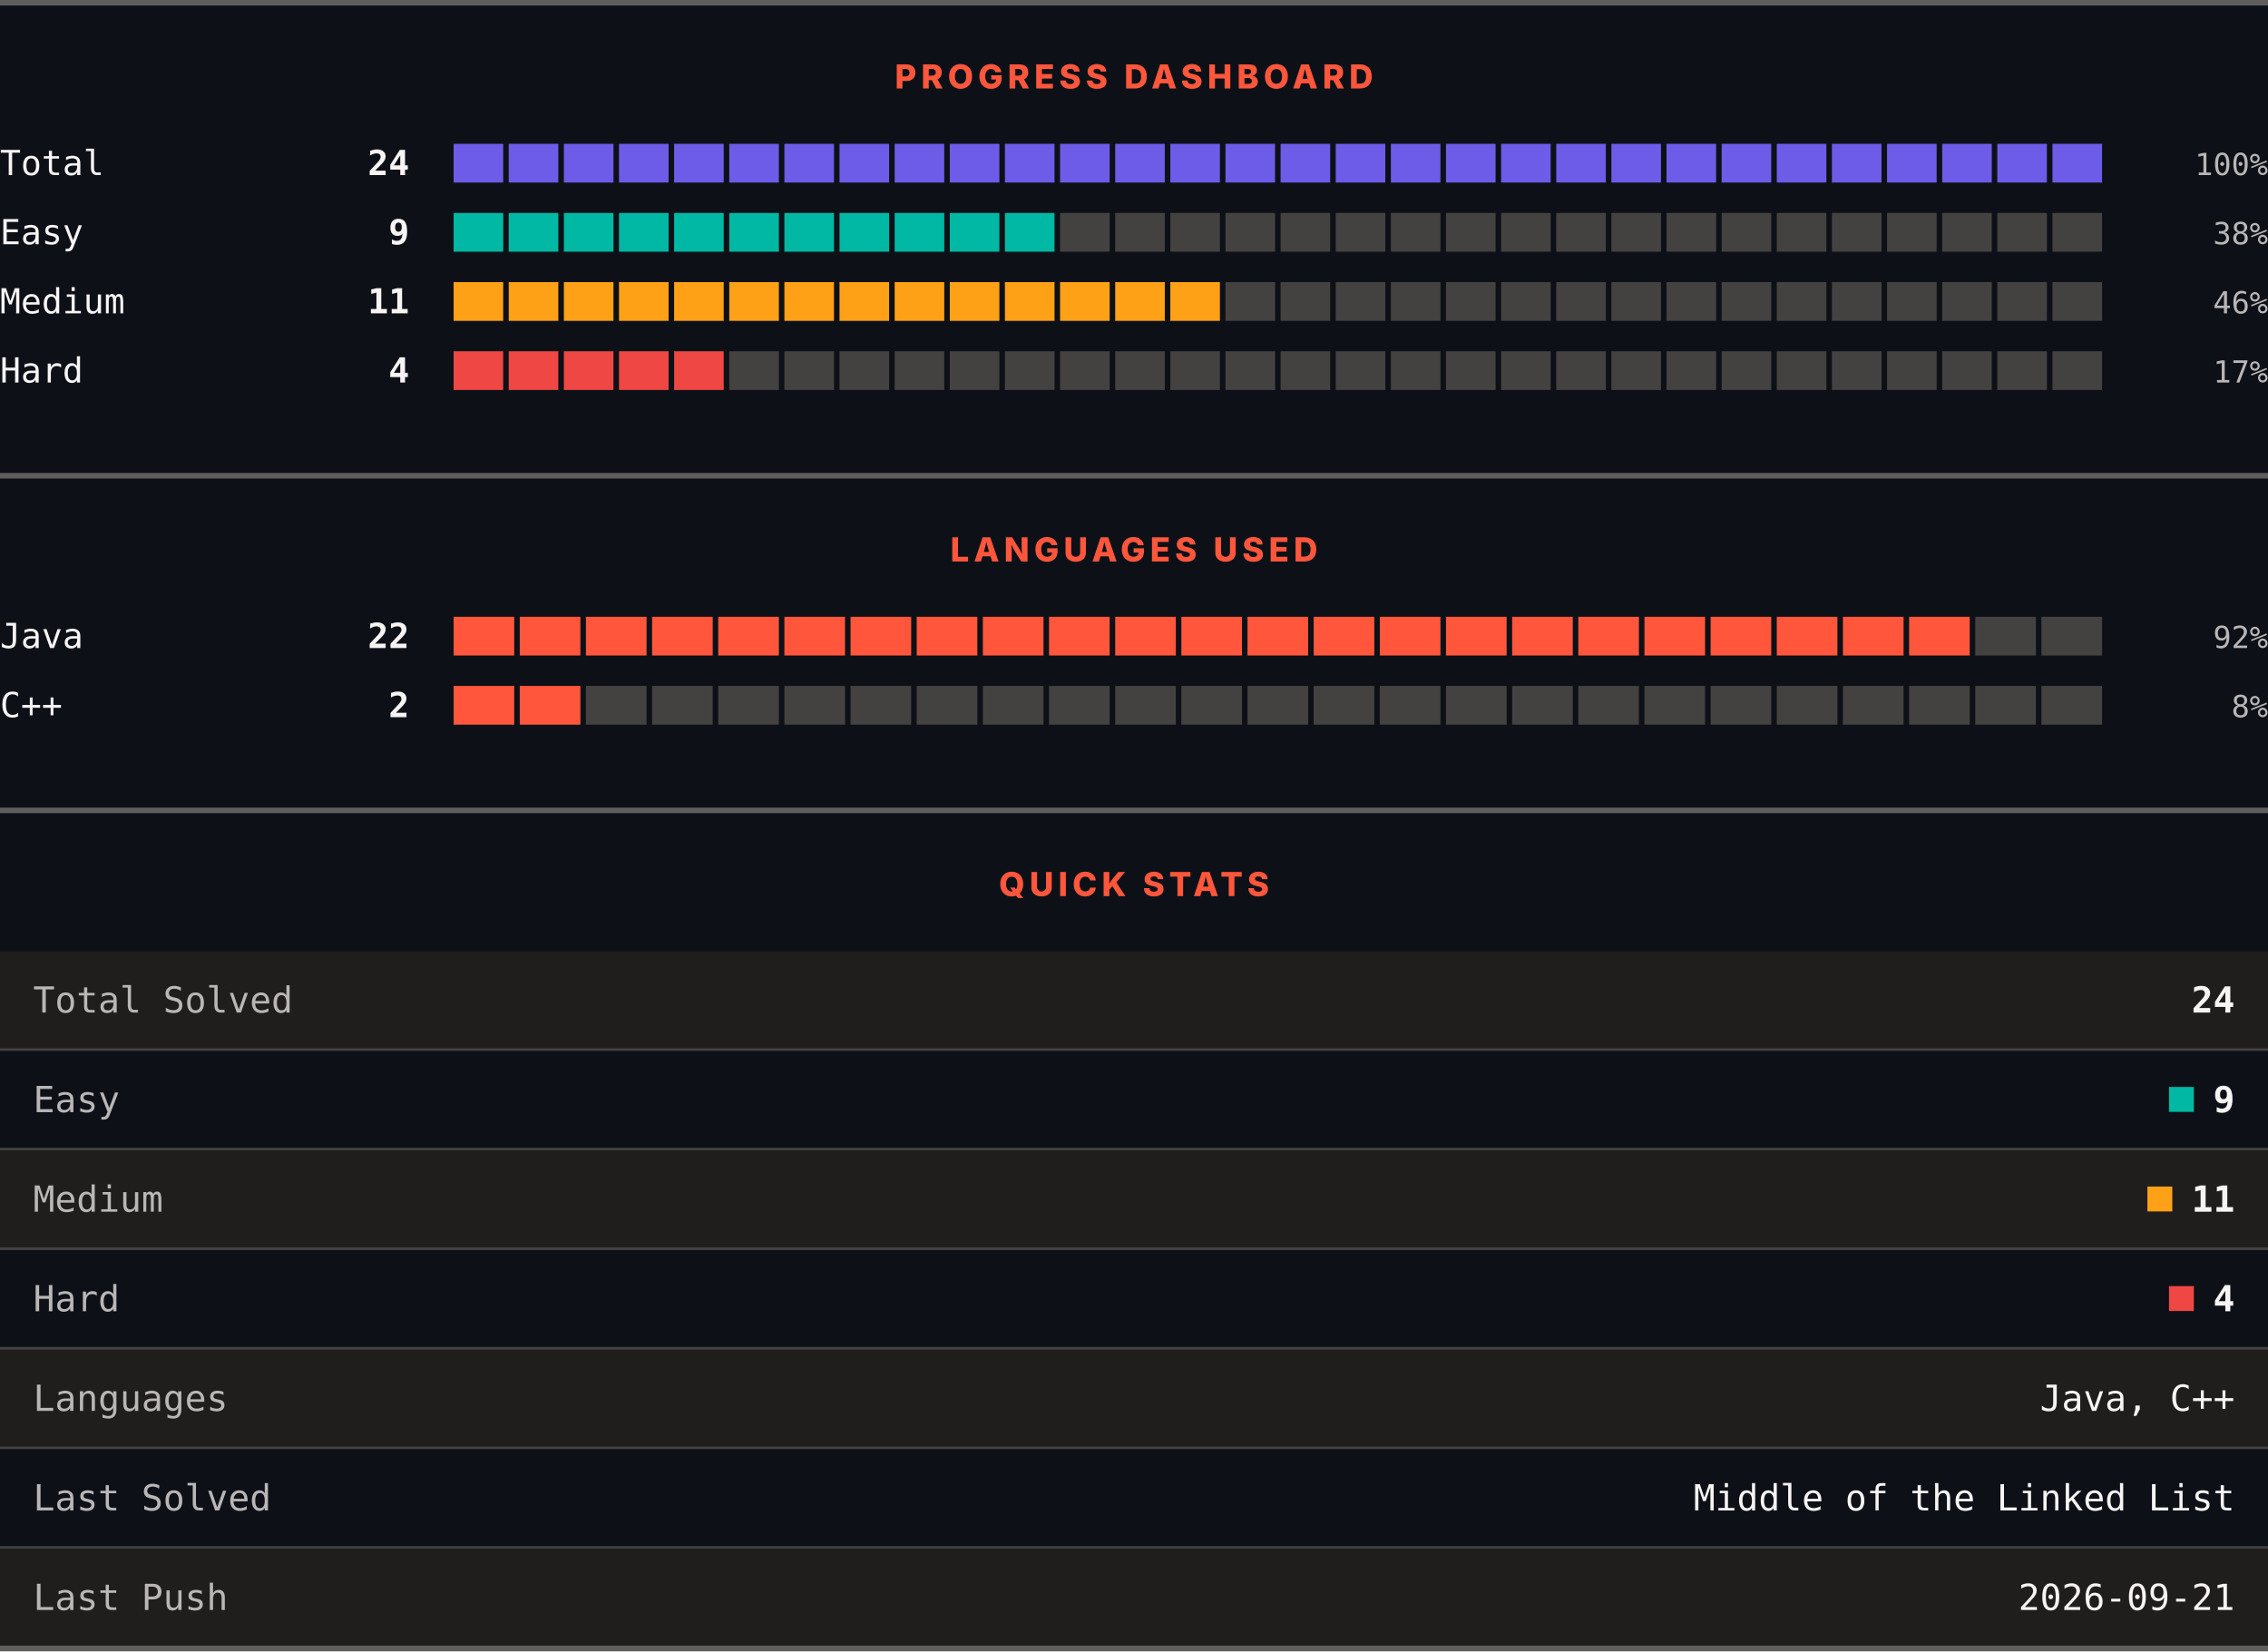
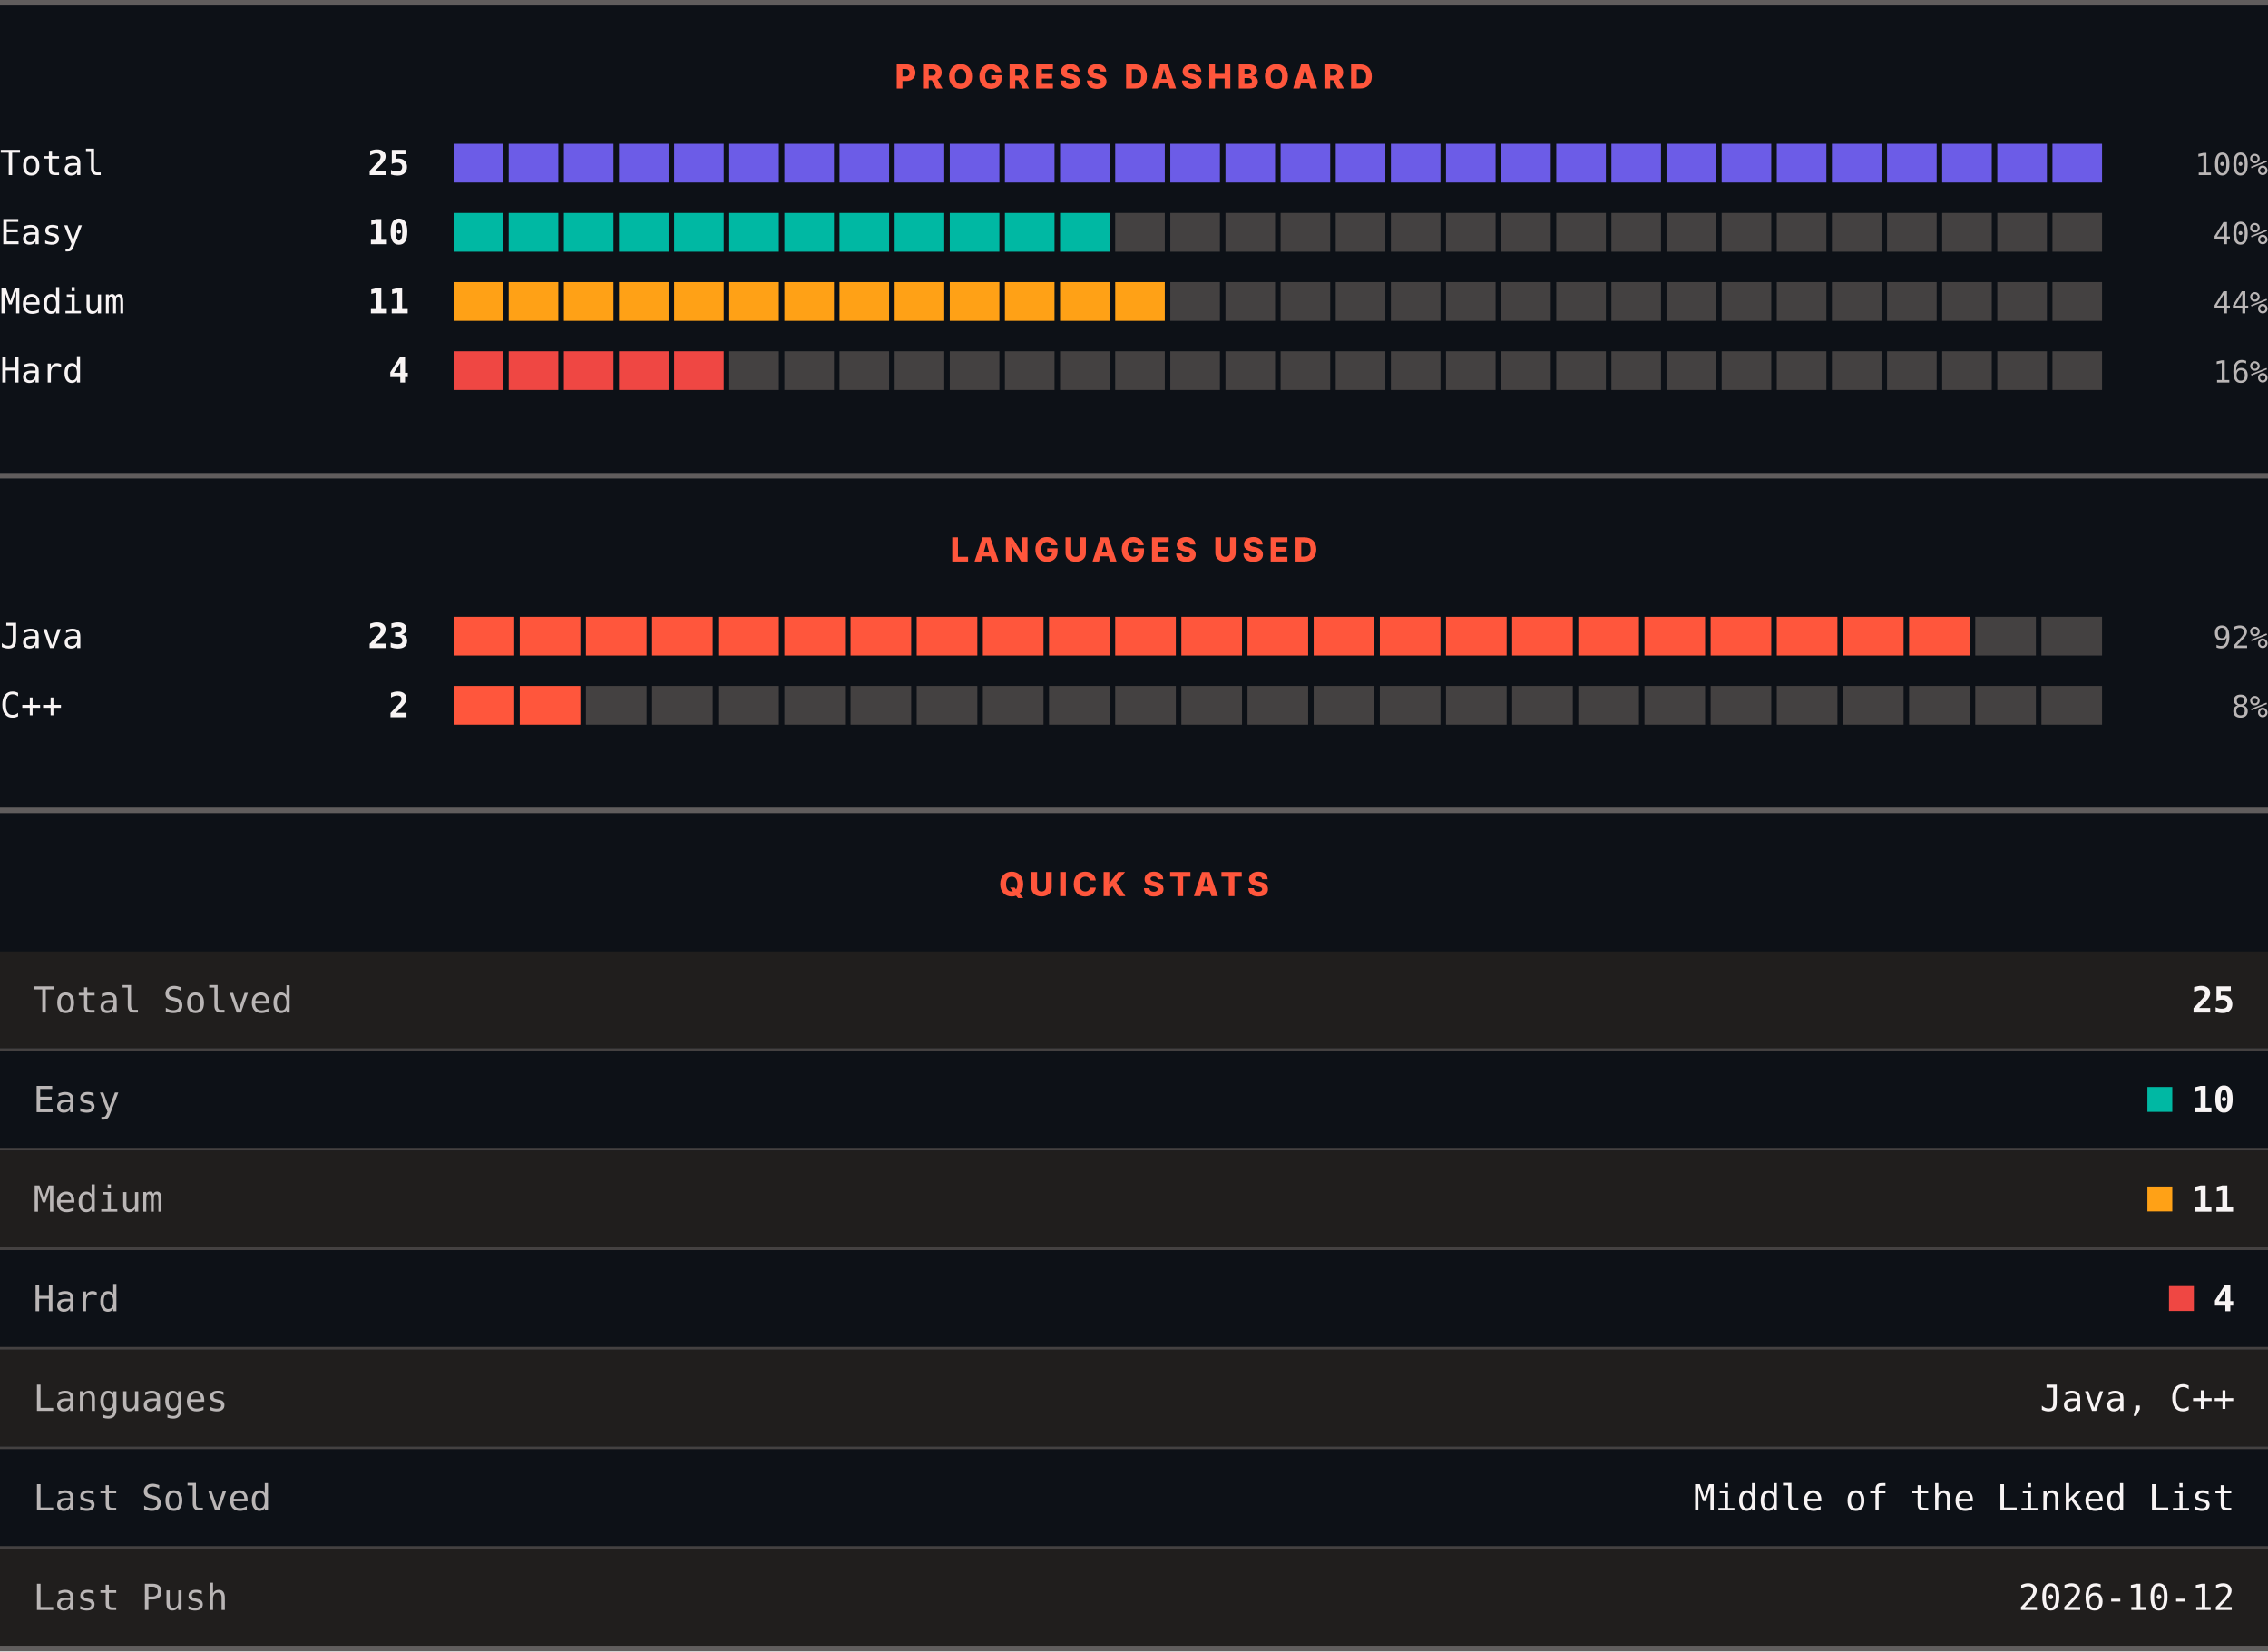
<svg xmlns="http://www.w3.org/2000/svg" width="820" height="597" viewBox="0 0 820 597" role="img" aria-label="LeetCode progress, languages and quick stats">
  <rect width="820" height="597" fill="#0d1117" />
  <rect x="0" y="0" width="820" height="2" fill="#605d5d" />
  <text x="410" y="32" text-anchor="middle" font-family="Archivo, system-ui, -apple-system, Segoe UI, sans-serif" font-size="12" font-weight="800" letter-spacing="1.68" fill="#ff563c">PROGRESS DASHBOARD</text>
  <text x="0" y="63.3" font-family="ui-monospace, SFMono-Regular, Menlo, Consolas, monospace" font-size="12.5" fill="#f8f4f4">Total</text>
-   <text x="148" y="63.3" text-anchor="end" font-family="ui-monospace, SFMono-Regular, Menlo, Consolas, monospace" font-size="12.5" font-weight="700" fill="#f8f4f4">24</text>
+   <text x="148" y="63.3" text-anchor="end" font-family="ui-monospace, SFMono-Regular, Menlo, Consolas, monospace" font-size="12.5" font-weight="700" fill="#f8f4f4">25</text>
  <rect x="164.00" y="52" width="17.93" height="14" fill="#6c5ce7" />
  <rect x="183.93" y="52" width="17.93" height="14" fill="#6c5ce7" />
  <rect x="203.87" y="52" width="17.93" height="14" fill="#6c5ce7" />
  <rect x="223.80" y="52" width="17.93" height="14" fill="#6c5ce7" />
  <rect x="243.73" y="52" width="17.93" height="14" fill="#6c5ce7" />
  <rect x="263.67" y="52" width="17.93" height="14" fill="#6c5ce7" />
  <rect x="283.60" y="52" width="17.93" height="14" fill="#6c5ce7" />
  <rect x="303.53" y="52" width="17.93" height="14" fill="#6c5ce7" />
  <rect x="323.47" y="52" width="17.93" height="14" fill="#6c5ce7" />
  <rect x="343.40" y="52" width="17.93" height="14" fill="#6c5ce7" />
  <rect x="363.33" y="52" width="17.93" height="14" fill="#6c5ce7" />
  <rect x="383.27" y="52" width="17.93" height="14" fill="#6c5ce7" />
  <rect x="403.20" y="52" width="17.93" height="14" fill="#6c5ce7" />
  <rect x="423.13" y="52" width="17.93" height="14" fill="#6c5ce7" />
  <rect x="443.07" y="52" width="17.93" height="14" fill="#6c5ce7" />
  <rect x="463.00" y="52" width="17.93" height="14" fill="#6c5ce7" />
  <rect x="482.93" y="52" width="17.93" height="14" fill="#6c5ce7" />
  <rect x="502.87" y="52" width="17.93" height="14" fill="#6c5ce7" />
  <rect x="522.80" y="52" width="17.93" height="14" fill="#6c5ce7" />
  <rect x="542.73" y="52" width="17.93" height="14" fill="#6c5ce7" />
  <rect x="562.67" y="52" width="17.93" height="14" fill="#6c5ce7" />
  <rect x="582.60" y="52" width="17.93" height="14" fill="#6c5ce7" />
  <rect x="602.53" y="52" width="17.93" height="14" fill="#6c5ce7" />
  <rect x="622.47" y="52" width="17.93" height="14" fill="#6c5ce7" />
  <rect x="642.40" y="52" width="17.93" height="14" fill="#6c5ce7" />
  <rect x="662.33" y="52" width="17.93" height="14" fill="#6c5ce7" />
  <rect x="682.27" y="52" width="17.93" height="14" fill="#6c5ce7" />
  <rect x="702.20" y="52" width="17.93" height="14" fill="#6c5ce7" />
  <rect x="722.13" y="52" width="17.93" height="14" fill="#6c5ce7" />
  <rect x="742.07" y="52" width="17.93" height="14" fill="#6c5ce7" />
  <text x="820" y="63.3" text-anchor="end" font-family="ui-monospace, SFMono-Regular, Menlo, Consolas, monospace" font-size="11" fill="#bab6b6">100%</text>
  <text x="0" y="88.3" font-family="ui-monospace, SFMono-Regular, Menlo, Consolas, monospace" font-size="12.5" fill="#f8f4f4">Easy</text>
-   <text x="148" y="88.3" text-anchor="end" font-family="ui-monospace, SFMono-Regular, Menlo, Consolas, monospace" font-size="12.5" font-weight="700" fill="#f8f4f4">9</text>
+   <text x="148" y="88.3" text-anchor="end" font-family="ui-monospace, SFMono-Regular, Menlo, Consolas, monospace" font-size="12.5" font-weight="700" fill="#f8f4f4">10</text>
  <rect x="164.00" y="77" width="17.93" height="14" fill="#00b8a3" />
  <rect x="183.93" y="77" width="17.93" height="14" fill="#00b8a3" />
  <rect x="203.87" y="77" width="17.93" height="14" fill="#00b8a3" />
  <rect x="223.80" y="77" width="17.93" height="14" fill="#00b8a3" />
  <rect x="243.73" y="77" width="17.93" height="14" fill="#00b8a3" />
  <rect x="263.67" y="77" width="17.93" height="14" fill="#00b8a3" />
  <rect x="283.60" y="77" width="17.93" height="14" fill="#00b8a3" />
  <rect x="303.53" y="77" width="17.93" height="14" fill="#00b8a3" />
  <rect x="323.47" y="77" width="17.93" height="14" fill="#00b8a3" />
  <rect x="343.40" y="77" width="17.93" height="14" fill="#00b8a3" />
  <rect x="363.33" y="77" width="17.93" height="14" fill="#00b8a3" />
-   <rect x="383.27" y="77" width="17.93" height="14" fill="#444141" />
+   <rect x="383.27" y="77" width="17.93" height="14" fill="#00b8a3" />
  <rect x="403.20" y="77" width="17.93" height="14" fill="#444141" />
  <rect x="423.13" y="77" width="17.93" height="14" fill="#444141" />
  <rect x="443.07" y="77" width="17.93" height="14" fill="#444141" />
  <rect x="463.00" y="77" width="17.93" height="14" fill="#444141" />
  <rect x="482.93" y="77" width="17.93" height="14" fill="#444141" />
  <rect x="502.87" y="77" width="17.93" height="14" fill="#444141" />
  <rect x="522.80" y="77" width="17.93" height="14" fill="#444141" />
  <rect x="542.73" y="77" width="17.93" height="14" fill="#444141" />
  <rect x="562.67" y="77" width="17.93" height="14" fill="#444141" />
  <rect x="582.60" y="77" width="17.93" height="14" fill="#444141" />
  <rect x="602.53" y="77" width="17.93" height="14" fill="#444141" />
  <rect x="622.47" y="77" width="17.93" height="14" fill="#444141" />
  <rect x="642.40" y="77" width="17.93" height="14" fill="#444141" />
  <rect x="662.33" y="77" width="17.93" height="14" fill="#444141" />
  <rect x="682.27" y="77" width="17.93" height="14" fill="#444141" />
  <rect x="702.20" y="77" width="17.93" height="14" fill="#444141" />
  <rect x="722.13" y="77" width="17.93" height="14" fill="#444141" />
  <rect x="742.07" y="77" width="17.93" height="14" fill="#444141" />
-   <text x="820" y="88.3" text-anchor="end" font-family="ui-monospace, SFMono-Regular, Menlo, Consolas, monospace" font-size="11" fill="#bab6b6">38%</text>
+   <text x="820" y="88.3" text-anchor="end" font-family="ui-monospace, SFMono-Regular, Menlo, Consolas, monospace" font-size="11" fill="#bab6b6">40%</text>
  <text x="0" y="113.3" font-family="ui-monospace, SFMono-Regular, Menlo, Consolas, monospace" font-size="12.5" fill="#f8f4f4">Medium</text>
  <text x="148" y="113.3" text-anchor="end" font-family="ui-monospace, SFMono-Regular, Menlo, Consolas, monospace" font-size="12.5" font-weight="700" fill="#f8f4f4">11</text>
  <rect x="164.00" y="102" width="17.93" height="14" fill="#ffa116" />
  <rect x="183.93" y="102" width="17.93" height="14" fill="#ffa116" />
  <rect x="203.87" y="102" width="17.93" height="14" fill="#ffa116" />
  <rect x="223.80" y="102" width="17.93" height="14" fill="#ffa116" />
  <rect x="243.73" y="102" width="17.93" height="14" fill="#ffa116" />
  <rect x="263.67" y="102" width="17.93" height="14" fill="#ffa116" />
  <rect x="283.60" y="102" width="17.93" height="14" fill="#ffa116" />
  <rect x="303.53" y="102" width="17.93" height="14" fill="#ffa116" />
  <rect x="323.47" y="102" width="17.93" height="14" fill="#ffa116" />
  <rect x="343.40" y="102" width="17.93" height="14" fill="#ffa116" />
  <rect x="363.33" y="102" width="17.93" height="14" fill="#ffa116" />
  <rect x="383.27" y="102" width="17.93" height="14" fill="#ffa116" />
  <rect x="403.20" y="102" width="17.93" height="14" fill="#ffa116" />
-   <rect x="423.13" y="102" width="17.93" height="14" fill="#ffa116" />
+   <rect x="423.13" y="102" width="17.93" height="14" fill="#444141" />
  <rect x="443.07" y="102" width="17.93" height="14" fill="#444141" />
  <rect x="463.00" y="102" width="17.93" height="14" fill="#444141" />
  <rect x="482.93" y="102" width="17.93" height="14" fill="#444141" />
  <rect x="502.87" y="102" width="17.93" height="14" fill="#444141" />
  <rect x="522.80" y="102" width="17.93" height="14" fill="#444141" />
  <rect x="542.73" y="102" width="17.93" height="14" fill="#444141" />
  <rect x="562.67" y="102" width="17.93" height="14" fill="#444141" />
  <rect x="582.60" y="102" width="17.93" height="14" fill="#444141" />
  <rect x="602.53" y="102" width="17.93" height="14" fill="#444141" />
  <rect x="622.47" y="102" width="17.93" height="14" fill="#444141" />
  <rect x="642.40" y="102" width="17.93" height="14" fill="#444141" />
  <rect x="662.33" y="102" width="17.93" height="14" fill="#444141" />
  <rect x="682.27" y="102" width="17.93" height="14" fill="#444141" />
  <rect x="702.20" y="102" width="17.93" height="14" fill="#444141" />
  <rect x="722.13" y="102" width="17.93" height="14" fill="#444141" />
  <rect x="742.07" y="102" width="17.93" height="14" fill="#444141" />
-   <text x="820" y="113.3" text-anchor="end" font-family="ui-monospace, SFMono-Regular, Menlo, Consolas, monospace" font-size="11" fill="#bab6b6">46%</text>
+   <text x="820" y="113.3" text-anchor="end" font-family="ui-monospace, SFMono-Regular, Menlo, Consolas, monospace" font-size="11" fill="#bab6b6">44%</text>
  <text x="0" y="138.3" font-family="ui-monospace, SFMono-Regular, Menlo, Consolas, monospace" font-size="12.5" fill="#f8f4f4">Hard</text>
  <text x="148" y="138.3" text-anchor="end" font-family="ui-monospace, SFMono-Regular, Menlo, Consolas, monospace" font-size="12.5" font-weight="700" fill="#f8f4f4">4</text>
  <rect x="164.00" y="127" width="17.93" height="14" fill="#ef4743" />
  <rect x="183.93" y="127" width="17.93" height="14" fill="#ef4743" />
  <rect x="203.87" y="127" width="17.93" height="14" fill="#ef4743" />
  <rect x="223.80" y="127" width="17.93" height="14" fill="#ef4743" />
  <rect x="243.73" y="127" width="17.93" height="14" fill="#ef4743" />
  <rect x="263.67" y="127" width="17.93" height="14" fill="#444141" />
  <rect x="283.60" y="127" width="17.93" height="14" fill="#444141" />
  <rect x="303.53" y="127" width="17.93" height="14" fill="#444141" />
  <rect x="323.47" y="127" width="17.93" height="14" fill="#444141" />
  <rect x="343.40" y="127" width="17.93" height="14" fill="#444141" />
  <rect x="363.33" y="127" width="17.93" height="14" fill="#444141" />
  <rect x="383.27" y="127" width="17.93" height="14" fill="#444141" />
  <rect x="403.20" y="127" width="17.93" height="14" fill="#444141" />
  <rect x="423.13" y="127" width="17.93" height="14" fill="#444141" />
  <rect x="443.07" y="127" width="17.93" height="14" fill="#444141" />
  <rect x="463.00" y="127" width="17.93" height="14" fill="#444141" />
  <rect x="482.93" y="127" width="17.93" height="14" fill="#444141" />
  <rect x="502.87" y="127" width="17.93" height="14" fill="#444141" />
  <rect x="522.80" y="127" width="17.93" height="14" fill="#444141" />
  <rect x="542.73" y="127" width="17.93" height="14" fill="#444141" />
  <rect x="562.67" y="127" width="17.93" height="14" fill="#444141" />
  <rect x="582.60" y="127" width="17.93" height="14" fill="#444141" />
  <rect x="602.53" y="127" width="17.93" height="14" fill="#444141" />
  <rect x="622.47" y="127" width="17.93" height="14" fill="#444141" />
  <rect x="642.40" y="127" width="17.93" height="14" fill="#444141" />
  <rect x="662.33" y="127" width="17.93" height="14" fill="#444141" />
  <rect x="682.27" y="127" width="17.93" height="14" fill="#444141" />
  <rect x="702.20" y="127" width="17.93" height="14" fill="#444141" />
  <rect x="722.13" y="127" width="17.93" height="14" fill="#444141" />
  <rect x="742.07" y="127" width="17.93" height="14" fill="#444141" />
-   <text x="820" y="138.3" text-anchor="end" font-family="ui-monospace, SFMono-Regular, Menlo, Consolas, monospace" font-size="11" fill="#bab6b6">17%</text>
+   <text x="820" y="138.3" text-anchor="end" font-family="ui-monospace, SFMono-Regular, Menlo, Consolas, monospace" font-size="11" fill="#bab6b6">16%</text>
  <rect x="0" y="171" width="820" height="2" fill="#605d5d" />
  <text x="410" y="203" text-anchor="middle" font-family="Archivo, system-ui, -apple-system, Segoe UI, sans-serif" font-size="12" font-weight="800" letter-spacing="1.68" fill="#ff563c">LANGUAGES USED</text>
  <text x="0" y="234.3" font-family="ui-monospace, SFMono-Regular, Menlo, Consolas, monospace" font-size="12.5" fill="#f8f4f4">Java</text>
-   <text x="148" y="234.3" text-anchor="end" font-family="ui-monospace, SFMono-Regular, Menlo, Consolas, monospace" font-size="12.5" font-weight="700" fill="#f8f4f4">22</text>
+   <text x="148" y="234.3" text-anchor="end" font-family="ui-monospace, SFMono-Regular, Menlo, Consolas, monospace" font-size="12.5" font-weight="700" fill="#f8f4f4">23</text>
  <rect x="164.00" y="223" width="21.92" height="14" fill="#ff563c" />
  <rect x="187.92" y="223" width="21.92" height="14" fill="#ff563c" />
  <rect x="211.84" y="223" width="21.92" height="14" fill="#ff563c" />
  <rect x="235.76" y="223" width="21.92" height="14" fill="#ff563c" />
  <rect x="259.68" y="223" width="21.92" height="14" fill="#ff563c" />
  <rect x="283.60" y="223" width="21.92" height="14" fill="#ff563c" />
  <rect x="307.52" y="223" width="21.92" height="14" fill="#ff563c" />
  <rect x="331.44" y="223" width="21.92" height="14" fill="#ff563c" />
  <rect x="355.36" y="223" width="21.92" height="14" fill="#ff563c" />
  <rect x="379.28" y="223" width="21.92" height="14" fill="#ff563c" />
  <rect x="403.20" y="223" width="21.92" height="14" fill="#ff563c" />
  <rect x="427.12" y="223" width="21.92" height="14" fill="#ff563c" />
  <rect x="451.04" y="223" width="21.92" height="14" fill="#ff563c" />
  <rect x="474.96" y="223" width="21.92" height="14" fill="#ff563c" />
  <rect x="498.88" y="223" width="21.92" height="14" fill="#ff563c" />
  <rect x="522.80" y="223" width="21.92" height="14" fill="#ff563c" />
  <rect x="546.72" y="223" width="21.92" height="14" fill="#ff563c" />
  <rect x="570.64" y="223" width="21.92" height="14" fill="#ff563c" />
  <rect x="594.56" y="223" width="21.92" height="14" fill="#ff563c" />
  <rect x="618.48" y="223" width="21.92" height="14" fill="#ff563c" />
  <rect x="642.40" y="223" width="21.92" height="14" fill="#ff563c" />
  <rect x="666.32" y="223" width="21.92" height="14" fill="#ff563c" />
  <rect x="690.24" y="223" width="21.92" height="14" fill="#ff563c" />
  <rect x="714.16" y="223" width="21.92" height="14" fill="#444141" />
  <rect x="738.08" y="223" width="21.92" height="14" fill="#444141" />
  <text x="820" y="234.3" text-anchor="end" font-family="ui-monospace, SFMono-Regular, Menlo, Consolas, monospace" font-size="11" fill="#bab6b6">92%</text>
  <text x="0" y="259.3" font-family="ui-monospace, SFMono-Regular, Menlo, Consolas, monospace" font-size="12.5" fill="#f8f4f4">C++</text>
  <text x="148" y="259.3" text-anchor="end" font-family="ui-monospace, SFMono-Regular, Menlo, Consolas, monospace" font-size="12.5" font-weight="700" fill="#f8f4f4">2</text>
  <rect x="164.00" y="248" width="21.92" height="14" fill="#ff563c" />
  <rect x="187.92" y="248" width="21.92" height="14" fill="#ff563c" />
  <rect x="211.84" y="248" width="21.92" height="14" fill="#444141" />
  <rect x="235.76" y="248" width="21.92" height="14" fill="#444141" />
  <rect x="259.68" y="248" width="21.92" height="14" fill="#444141" />
  <rect x="283.60" y="248" width="21.92" height="14" fill="#444141" />
  <rect x="307.52" y="248" width="21.92" height="14" fill="#444141" />
  <rect x="331.44" y="248" width="21.92" height="14" fill="#444141" />
  <rect x="355.36" y="248" width="21.92" height="14" fill="#444141" />
  <rect x="379.28" y="248" width="21.92" height="14" fill="#444141" />
  <rect x="403.20" y="248" width="21.92" height="14" fill="#444141" />
  <rect x="427.12" y="248" width="21.92" height="14" fill="#444141" />
  <rect x="451.04" y="248" width="21.92" height="14" fill="#444141" />
  <rect x="474.96" y="248" width="21.92" height="14" fill="#444141" />
  <rect x="498.88" y="248" width="21.92" height="14" fill="#444141" />
  <rect x="522.80" y="248" width="21.92" height="14" fill="#444141" />
  <rect x="546.72" y="248" width="21.92" height="14" fill="#444141" />
  <rect x="570.64" y="248" width="21.92" height="14" fill="#444141" />
  <rect x="594.56" y="248" width="21.92" height="14" fill="#444141" />
  <rect x="618.48" y="248" width="21.92" height="14" fill="#444141" />
  <rect x="642.40" y="248" width="21.92" height="14" fill="#444141" />
  <rect x="666.32" y="248" width="21.92" height="14" fill="#444141" />
  <rect x="690.24" y="248" width="21.92" height="14" fill="#444141" />
  <rect x="714.16" y="248" width="21.92" height="14" fill="#444141" />
  <rect x="738.08" y="248" width="21.92" height="14" fill="#444141" />
  <text x="820" y="259.3" text-anchor="end" font-family="ui-monospace, SFMono-Regular, Menlo, Consolas, monospace" font-size="11" fill="#bab6b6">8%</text>
  <rect x="0" y="292" width="820" height="2" fill="#605d5d" />
  <text x="410" y="324" text-anchor="middle" font-family="Archivo, system-ui, -apple-system, Segoe UI, sans-serif" font-size="12" font-weight="800" letter-spacing="1.68" fill="#ff563c">QUICK STATS</text>
  <rect x="0" y="344" width="820" height="35" fill="#201e1d" />
  <text x="12" y="366.1" font-family="ui-monospace, SFMono-Regular, Menlo, Consolas, monospace" font-size="13" fill="#bab6b6">Total Solved</text>
-   <text x="808" y="366.1" text-anchor="end" font-family="ui-monospace, SFMono-Regular, Menlo, Consolas, monospace" font-size="13" font-weight="700" fill="#f8f4f4">24</text>
+   <text x="808" y="366.1" text-anchor="end" font-family="ui-monospace, SFMono-Regular, Menlo, Consolas, monospace" font-size="13" font-weight="700" fill="#f8f4f4">25</text>
  <rect x="0" y="379" width="820" height="1" fill="#444141" />
  <rect x="0" y="380" width="820" height="35" fill="#0d1117" />
  <text x="12" y="402.1" font-family="ui-monospace, SFMono-Regular, Menlo, Consolas, monospace" font-size="13" fill="#bab6b6">Easy</text>
-   <rect x="784.2" y="393" width="9" height="9" fill="#00b8a3" />
-   <text x="808" y="402.1" text-anchor="end" font-family="ui-monospace, SFMono-Regular, Menlo, Consolas, monospace" font-size="13" font-weight="700" fill="#f8f4f4">9</text>
+   <rect x="776.4" y="393" width="9" height="9" fill="#00b8a3" />
+   <text x="808" y="402.1" text-anchor="end" font-family="ui-monospace, SFMono-Regular, Menlo, Consolas, monospace" font-size="13" font-weight="700" fill="#f8f4f4">10</text>
  <rect x="0" y="415" width="820" height="1" fill="#444141" />
  <rect x="0" y="416" width="820" height="35" fill="#201e1d" />
  <text x="12" y="438.1" font-family="ui-monospace, SFMono-Regular, Menlo, Consolas, monospace" font-size="13" fill="#bab6b6">Medium</text>
  <rect x="776.4" y="429" width="9" height="9" fill="#ffa116" />
  <text x="808" y="438.1" text-anchor="end" font-family="ui-monospace, SFMono-Regular, Menlo, Consolas, monospace" font-size="13" font-weight="700" fill="#f8f4f4">11</text>
  <rect x="0" y="451" width="820" height="1" fill="#444141" />
  <rect x="0" y="452" width="820" height="35" fill="#0d1117" />
  <text x="12" y="474.1" font-family="ui-monospace, SFMono-Regular, Menlo, Consolas, monospace" font-size="13" fill="#bab6b6">Hard</text>
  <rect x="784.2" y="465" width="9" height="9" fill="#ef4743" />
  <text x="808" y="474.1" text-anchor="end" font-family="ui-monospace, SFMono-Regular, Menlo, Consolas, monospace" font-size="13" font-weight="700" fill="#f8f4f4">4</text>
  <rect x="0" y="487" width="820" height="1" fill="#444141" />
  <rect x="0" y="488" width="820" height="35" fill="#201e1d" />
  <text x="12" y="510.1" font-family="ui-monospace, SFMono-Regular, Menlo, Consolas, monospace" font-size="13" fill="#bab6b6">Languages</text>
  <text x="808" y="510.1" text-anchor="end" font-family="ui-monospace, SFMono-Regular, Menlo, Consolas, monospace" font-size="13" fill="#f8f4f4">Java, C++</text>
  <rect x="0" y="523" width="820" height="1" fill="#444141" />
  <rect x="0" y="524" width="820" height="35" fill="#0d1117" />
  <text x="12" y="546.1" font-family="ui-monospace, SFMono-Regular, Menlo, Consolas, monospace" font-size="13" fill="#bab6b6">Last Solved</text>
  <text x="808" y="546.1" text-anchor="end" font-family="ui-monospace, SFMono-Regular, Menlo, Consolas, monospace" font-size="13" fill="#f8f4f4">Middle of the Linked List</text>
  <rect x="0" y="559" width="820" height="1" fill="#444141" />
  <rect x="0" y="560" width="820" height="35" fill="#201e1d" />
  <text x="12" y="582.1" font-family="ui-monospace, SFMono-Regular, Menlo, Consolas, monospace" font-size="13" fill="#bab6b6">Last Push</text>
-   <text x="808" y="582.1" text-anchor="end" font-family="ui-monospace, SFMono-Regular, Menlo, Consolas, monospace" font-size="13" fill="#f8f4f4">2026-09-21</text>
+   <text x="808" y="582.1" text-anchor="end" font-family="ui-monospace, SFMono-Regular, Menlo, Consolas, monospace" font-size="13" fill="#f8f4f4">2026-10-12</text>
  <rect x="0" y="595" width="820" height="2" fill="#605d5d" />
</svg>
